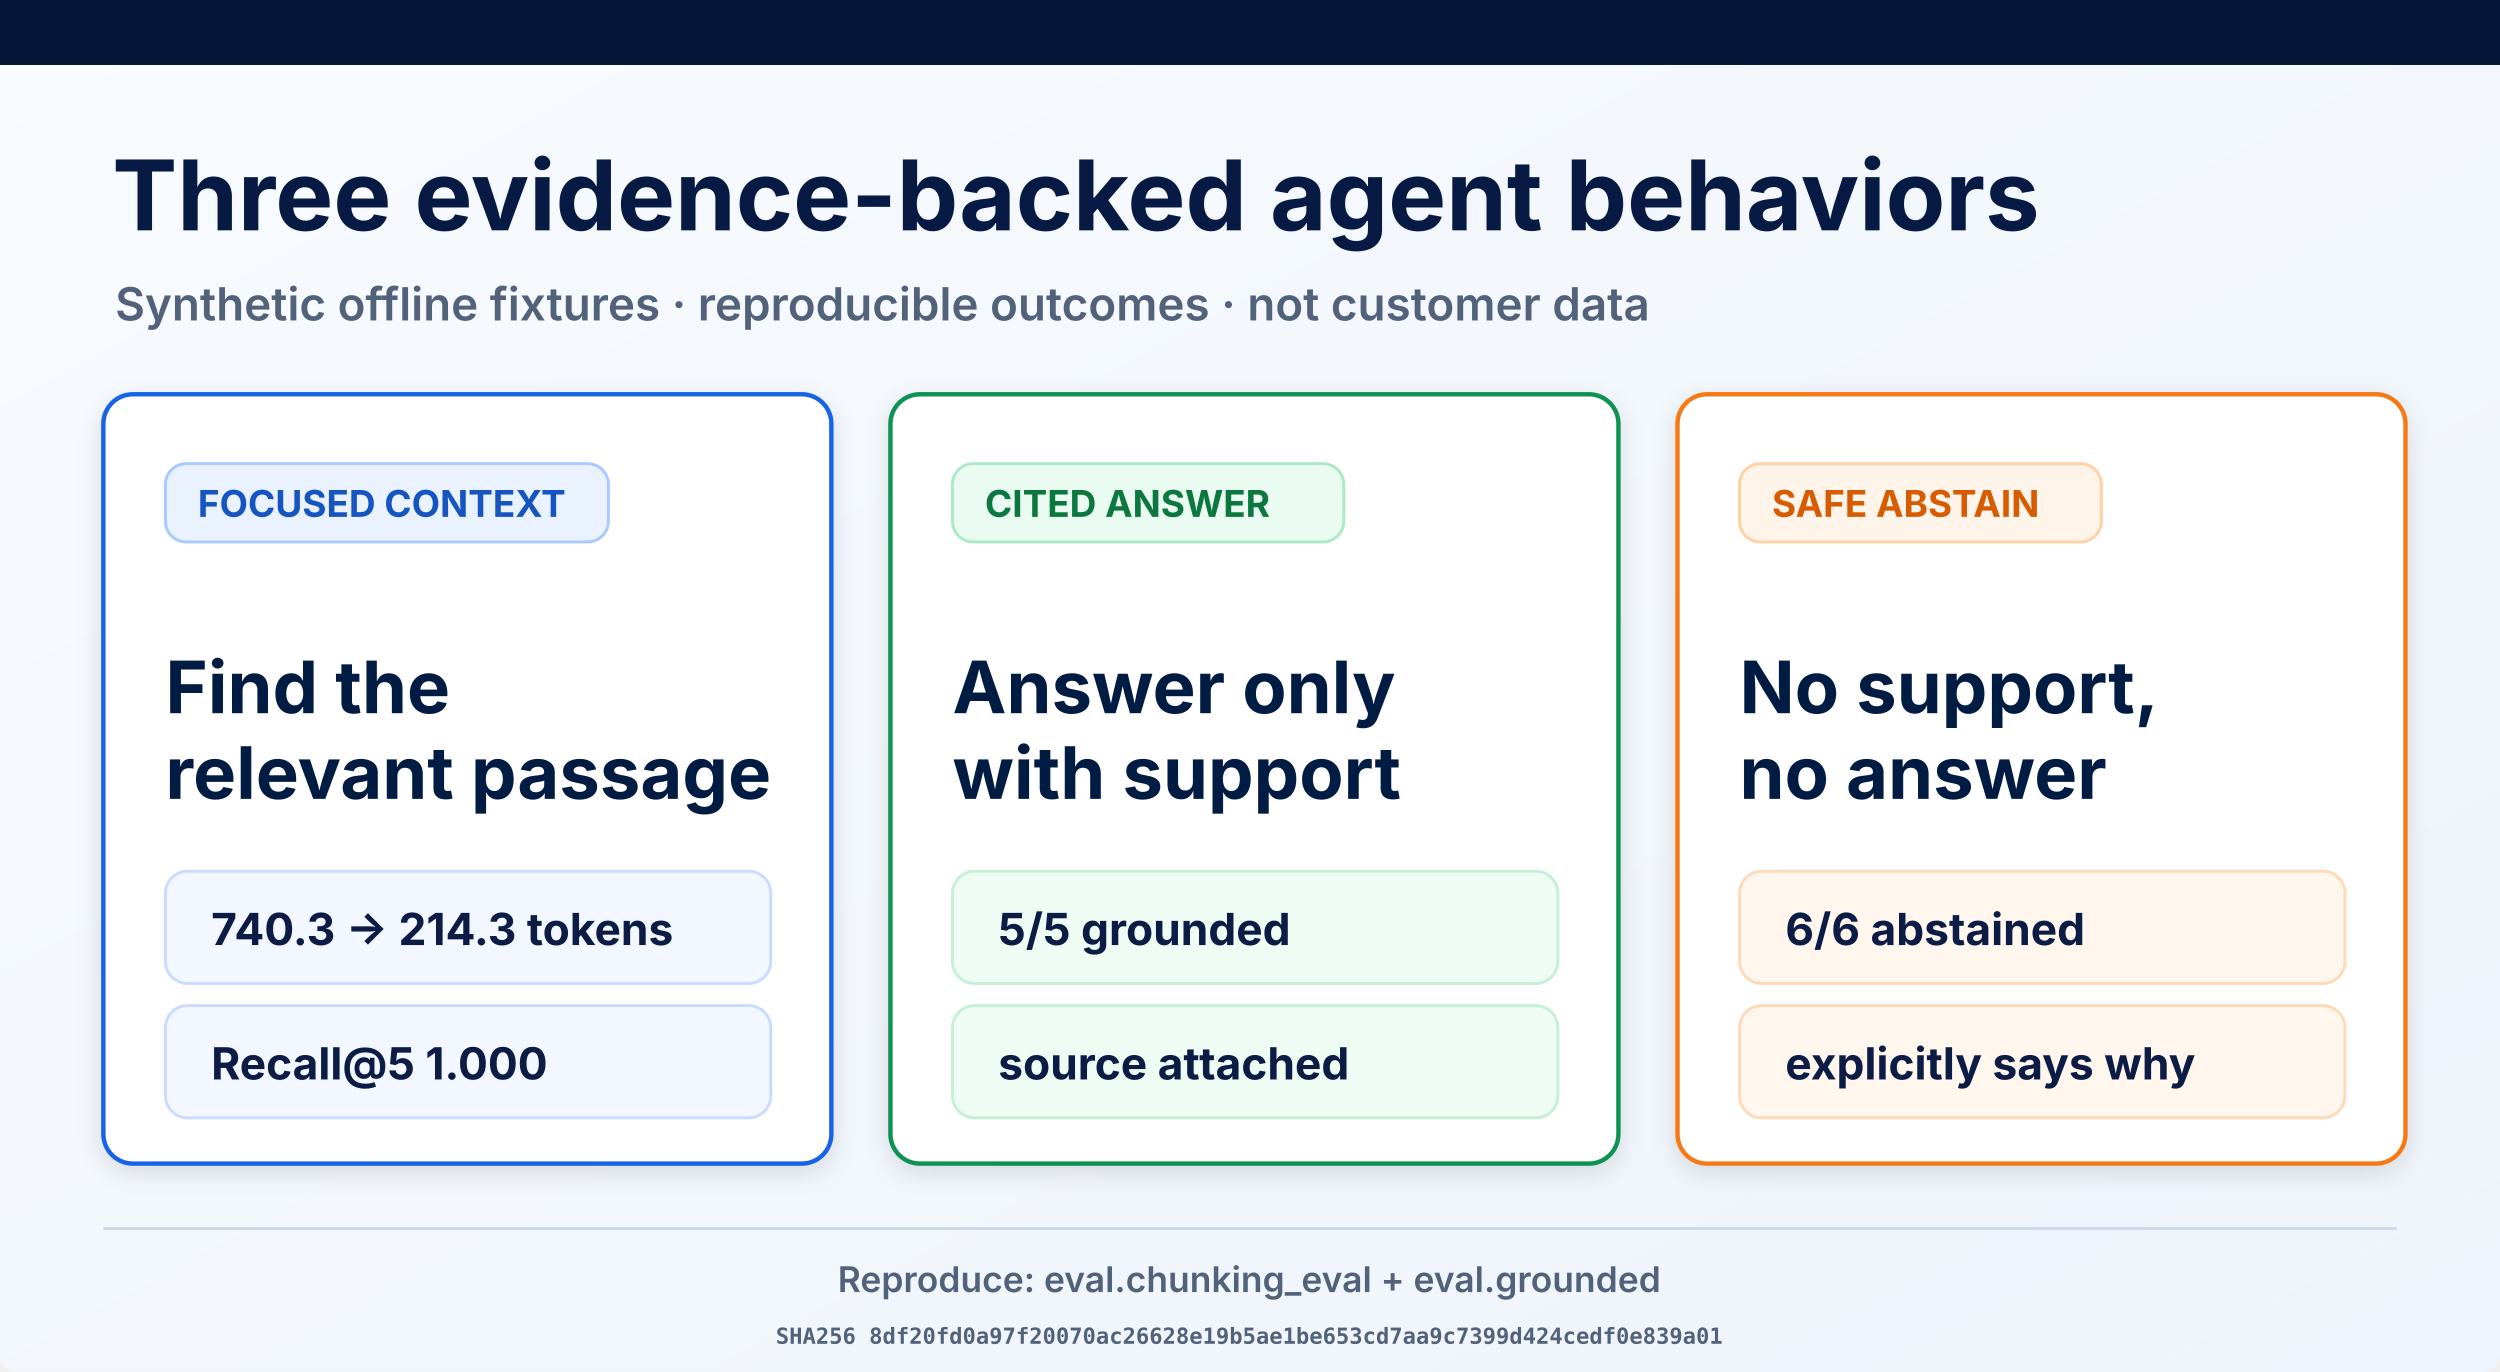
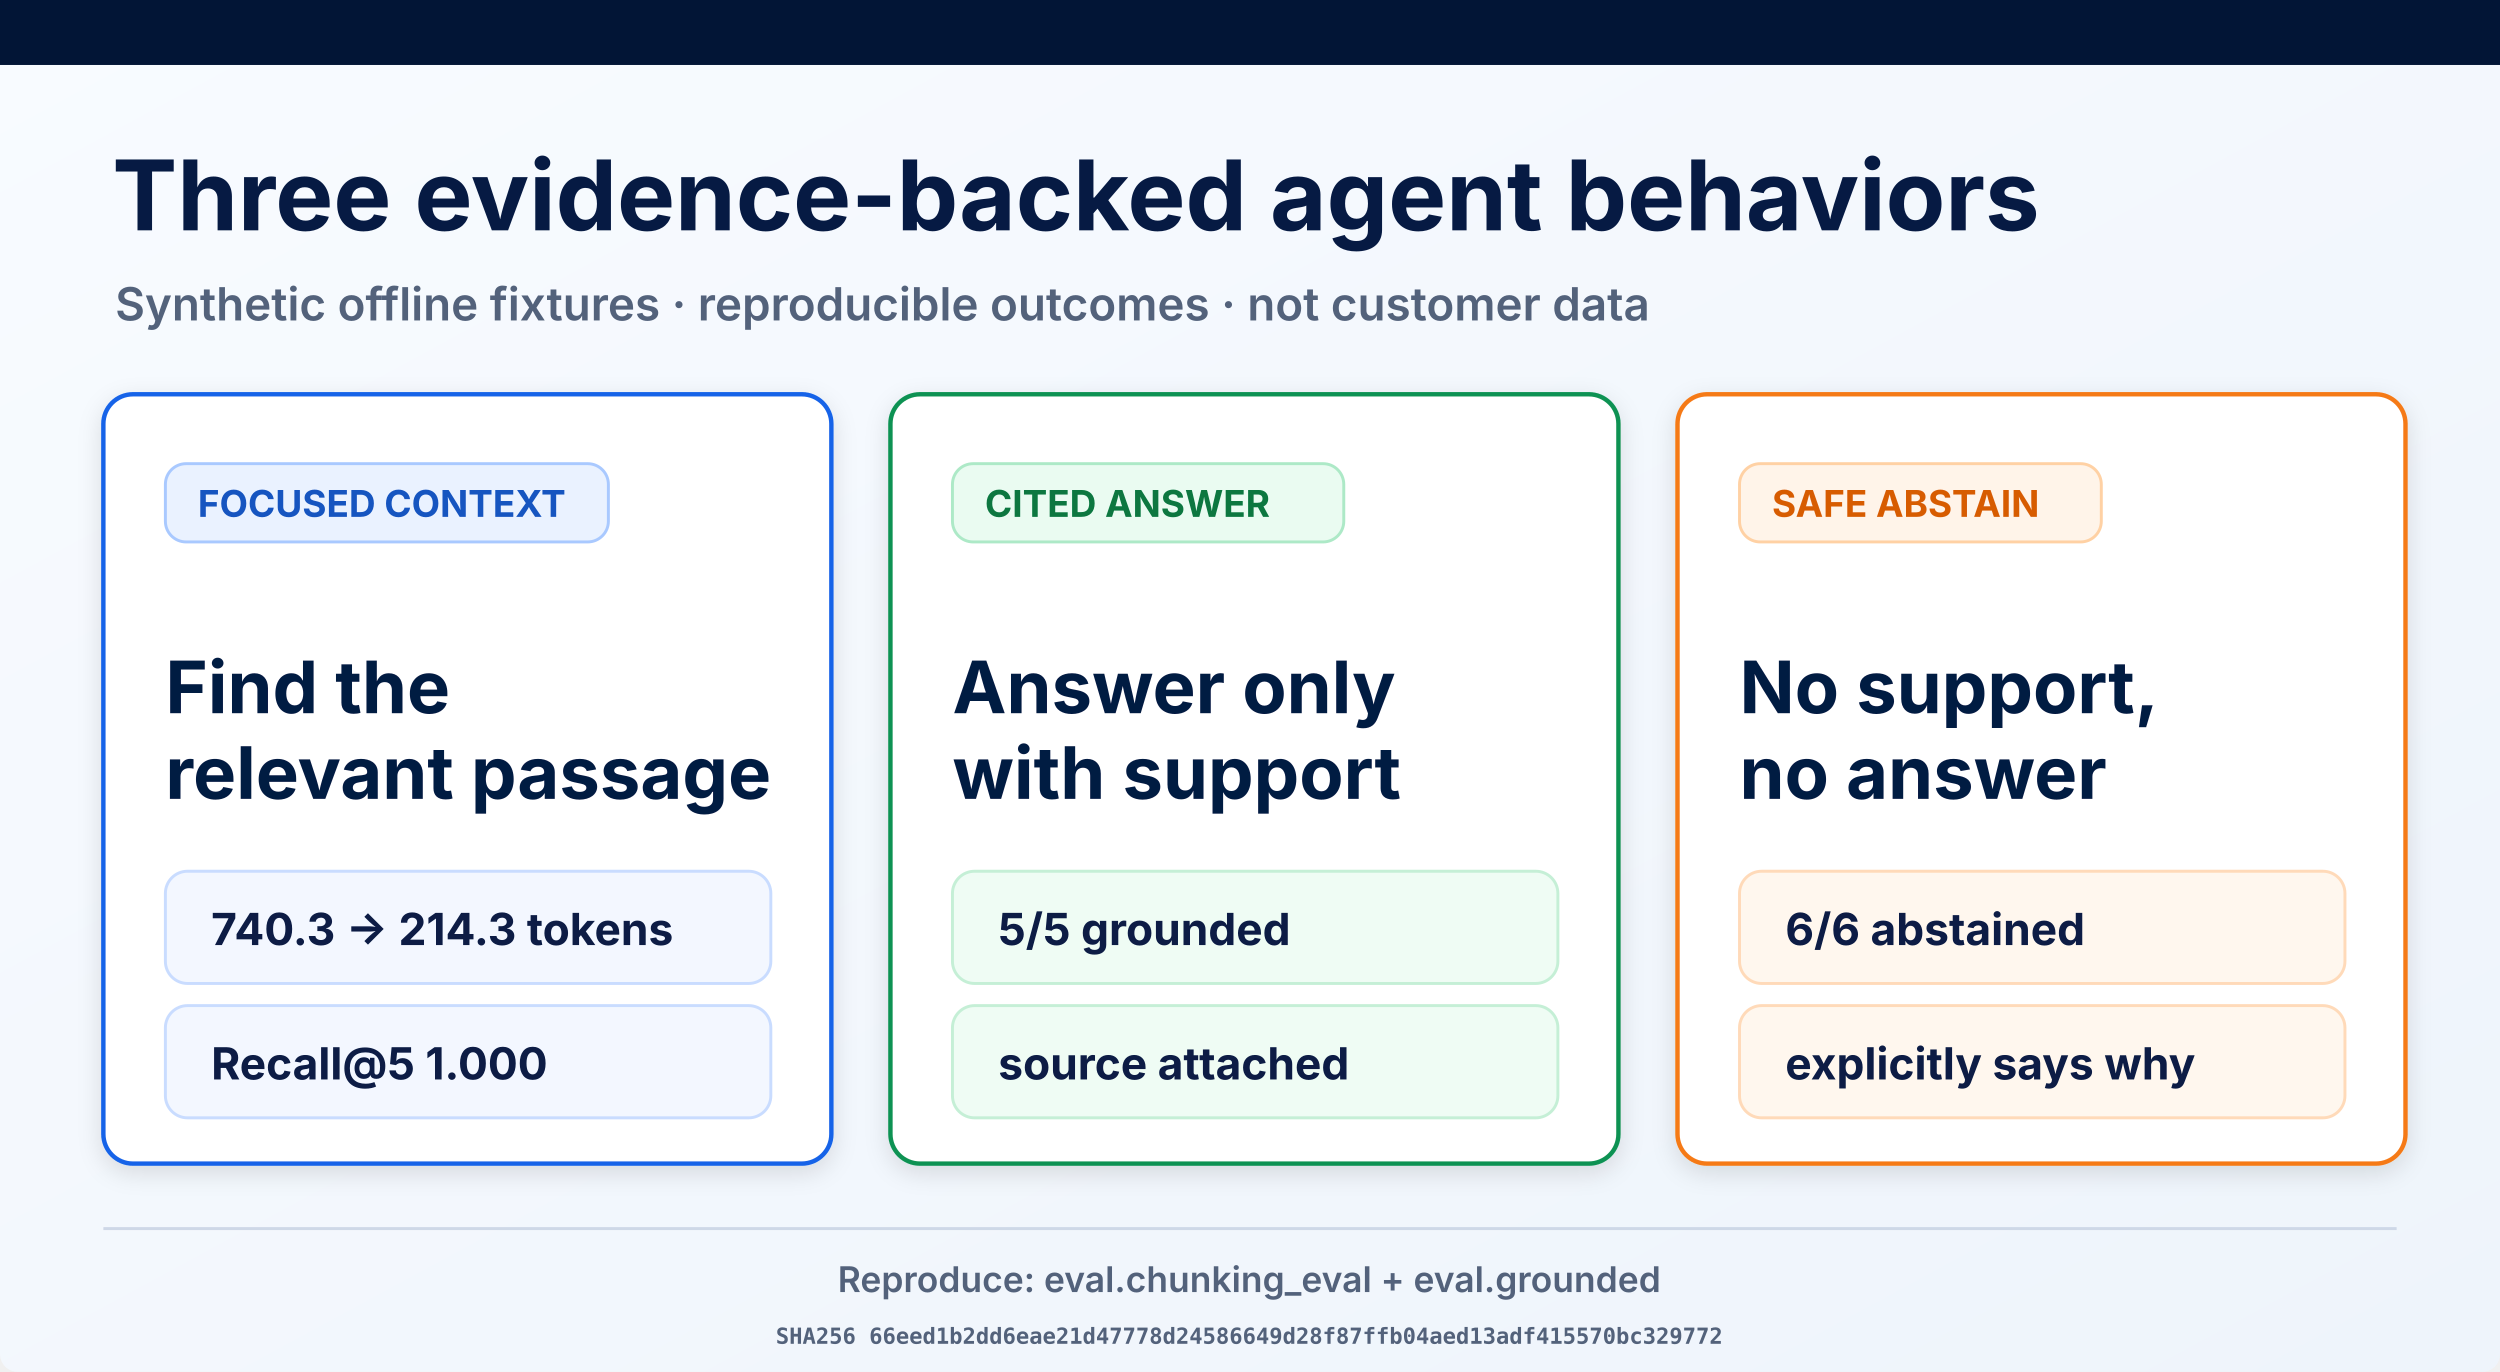
<svg xmlns="http://www.w3.org/2000/svg" width="1693" height="929" viewBox="0 0 1693 929" role="img" aria-labelledby="title desc">
  <defs>
    <linearGradient id="page" x1="0" y1="0" x2="1" y2="1">
      <stop offset="0" stop-color="#f8fbff" />
      <stop offset="1" stop-color="#eef4fb" />
    </linearGradient>
    <filter id="shadow" x="-10%" y="-10%" width="120%" height="130%">
      <feDropShadow dx="0" dy="5" stdDeviation="8" flood-opacity=".12" />
    </filter>
  </defs>
  <rect width="1693" height="929" rx="12" fill="url(#page)" />
  <rect width="1693" height="44" fill="#021536" />
  <text x="76" y="156" font-family="Inter, Arial, sans-serif" font-size="66" font-weight="700" fill="#061a43">Three evidence-backed agent behaviors</text>
  <text x="78" y="217" font-family="Inter, Arial, sans-serif" font-size="31" font-weight="600" fill="#53627b">Synthetic offline fixtures · reproducible outcomes · not customer data</text>
  <g filter="url(#shadow)">
    <rect x="70" y="267" width="493" height="521" rx="20" fill="#fff" stroke="#1763e8" stroke-width="3" />
    <rect x="112" y="314" width="300" height="53" rx="14" fill="#eaf2ff" stroke="#a9c9ff" stroke-width="2" />
    <text x="134" y="350" font-family="Inter, Arial, sans-serif" font-size="25" font-weight="700" fill="#1554c0">FOCUSED CONTEXT</text>
    <text x="112" y="483" font-family="Inter, Arial, sans-serif" font-size="49" font-weight="700" fill="#061a43">Find the</text>
    <text x="112" y="541" font-family="Inter, Arial, sans-serif" font-size="49" font-weight="700" fill="#061a43">relevant passage</text>
    <rect x="112" y="590" width="410" height="76" rx="15" fill="#f3f7ff" stroke="#c9dcff" stroke-width="2" />
    <text x="143" y="640" font-family="Inter, Arial, sans-serif" font-size="30" font-weight="700" fill="#0a1b44">740.3 → 214.3 tokens</text>
    <rect x="112" y="681" width="410" height="76" rx="15" fill="#f3f7ff" stroke="#c9dcff" stroke-width="2" />
    <text x="143" y="731" font-family="Inter, Arial, sans-serif" font-size="30" font-weight="700" fill="#0a1b44">Recall@5 1.000</text>
  </g>
  <g filter="url(#shadow)">
    <rect x="603" y="267" width="493" height="521" rx="20" fill="#fff" stroke="#109252" stroke-width="3" />
    <rect x="645" y="314" width="265" height="53" rx="14" fill="#eafbf1" stroke="#ade9c7" stroke-width="2" />
    <text x="667" y="350" font-family="Inter, Arial, sans-serif" font-size="25" font-weight="700" fill="#08773f">CITED ANSWER</text>
    <text x="645" y="483" font-family="Inter, Arial, sans-serif" font-size="49" font-weight="700" fill="#061a43">Answer only</text>
    <text x="645" y="541" font-family="Inter, Arial, sans-serif" font-size="49" font-weight="700" fill="#061a43">with support</text>
    <rect x="645" y="590" width="410" height="76" rx="15" fill="#effcf4" stroke="#c5efd6" stroke-width="2" />
    <text x="676" y="640" font-family="Inter, Arial, sans-serif" font-size="30" font-weight="700" fill="#0a1b44">5/5 grounded</text>
    <rect x="645" y="681" width="410" height="76" rx="15" fill="#effcf4" stroke="#c5efd6" stroke-width="2" />
    <text x="676" y="731" font-family="Inter, Arial, sans-serif" font-size="30" font-weight="700" fill="#0a1b44">source attached</text>
  </g>
  <g filter="url(#shadow)">
    <rect x="1136" y="267" width="493" height="521" rx="20" fill="#fff" stroke="#f57a19" stroke-width="3" />
    <rect x="1178" y="314" width="245" height="53" rx="14" fill="#fff4e9" stroke="#ffd1a4" stroke-width="2" />
    <text x="1200" y="350" font-family="Inter, Arial, sans-serif" font-size="25" font-weight="700" fill="#d75c06">SAFE ABSTAIN</text>
    <text x="1178" y="483" font-family="Inter, Arial, sans-serif" font-size="49" font-weight="700" fill="#061a43">No support,</text>
    <text x="1178" y="541" font-family="Inter, Arial, sans-serif" font-size="49" font-weight="700" fill="#061a43">no answer</text>
    <rect x="1178" y="590" width="410" height="76" rx="15" fill="#fff7ee" stroke="#ffdab9" stroke-width="2" />
    <text x="1209" y="640" font-family="Inter, Arial, sans-serif" font-size="30" font-weight="700" fill="#0a1b44">6/6 abstained</text>
    <rect x="1178" y="681" width="410" height="76" rx="15" fill="#fff7ee" stroke="#ffdab9" stroke-width="2" />
    <text x="1209" y="731" font-family="Inter, Arial, sans-serif" font-size="30" font-weight="700" fill="#0a1b44">explicitly says why</text>
  </g>
  <line x1="70" y1="832" x2="1623" y2="832" stroke="#ced8e7" stroke-width="2" />
  <text x="846" y="875" text-anchor="middle" font-family="Inter, Arial, sans-serif" font-size="24" font-weight="600" fill="#53627b">Reproduce: eval.chunking_eval + eval.grounded</text>
-   <text x="846" y="910" text-anchor="middle" font-family="ui-monospace, monospace" font-size="15" font-weight="600" fill="#53627b">SHA256 8df20fd0a97f20070ac26628e19b5ae1be653cd7aa9c7399d424cedf0e839a01</text>
+   <text x="846" y="910" text-anchor="middle" font-family="ui-monospace, monospace" font-size="15" font-weight="600" fill="#53627b">SHA256 66eed1b2dd6eae21d47778d24586649d28f87ffb04aed13adf415570bc329772</text>
</svg>
